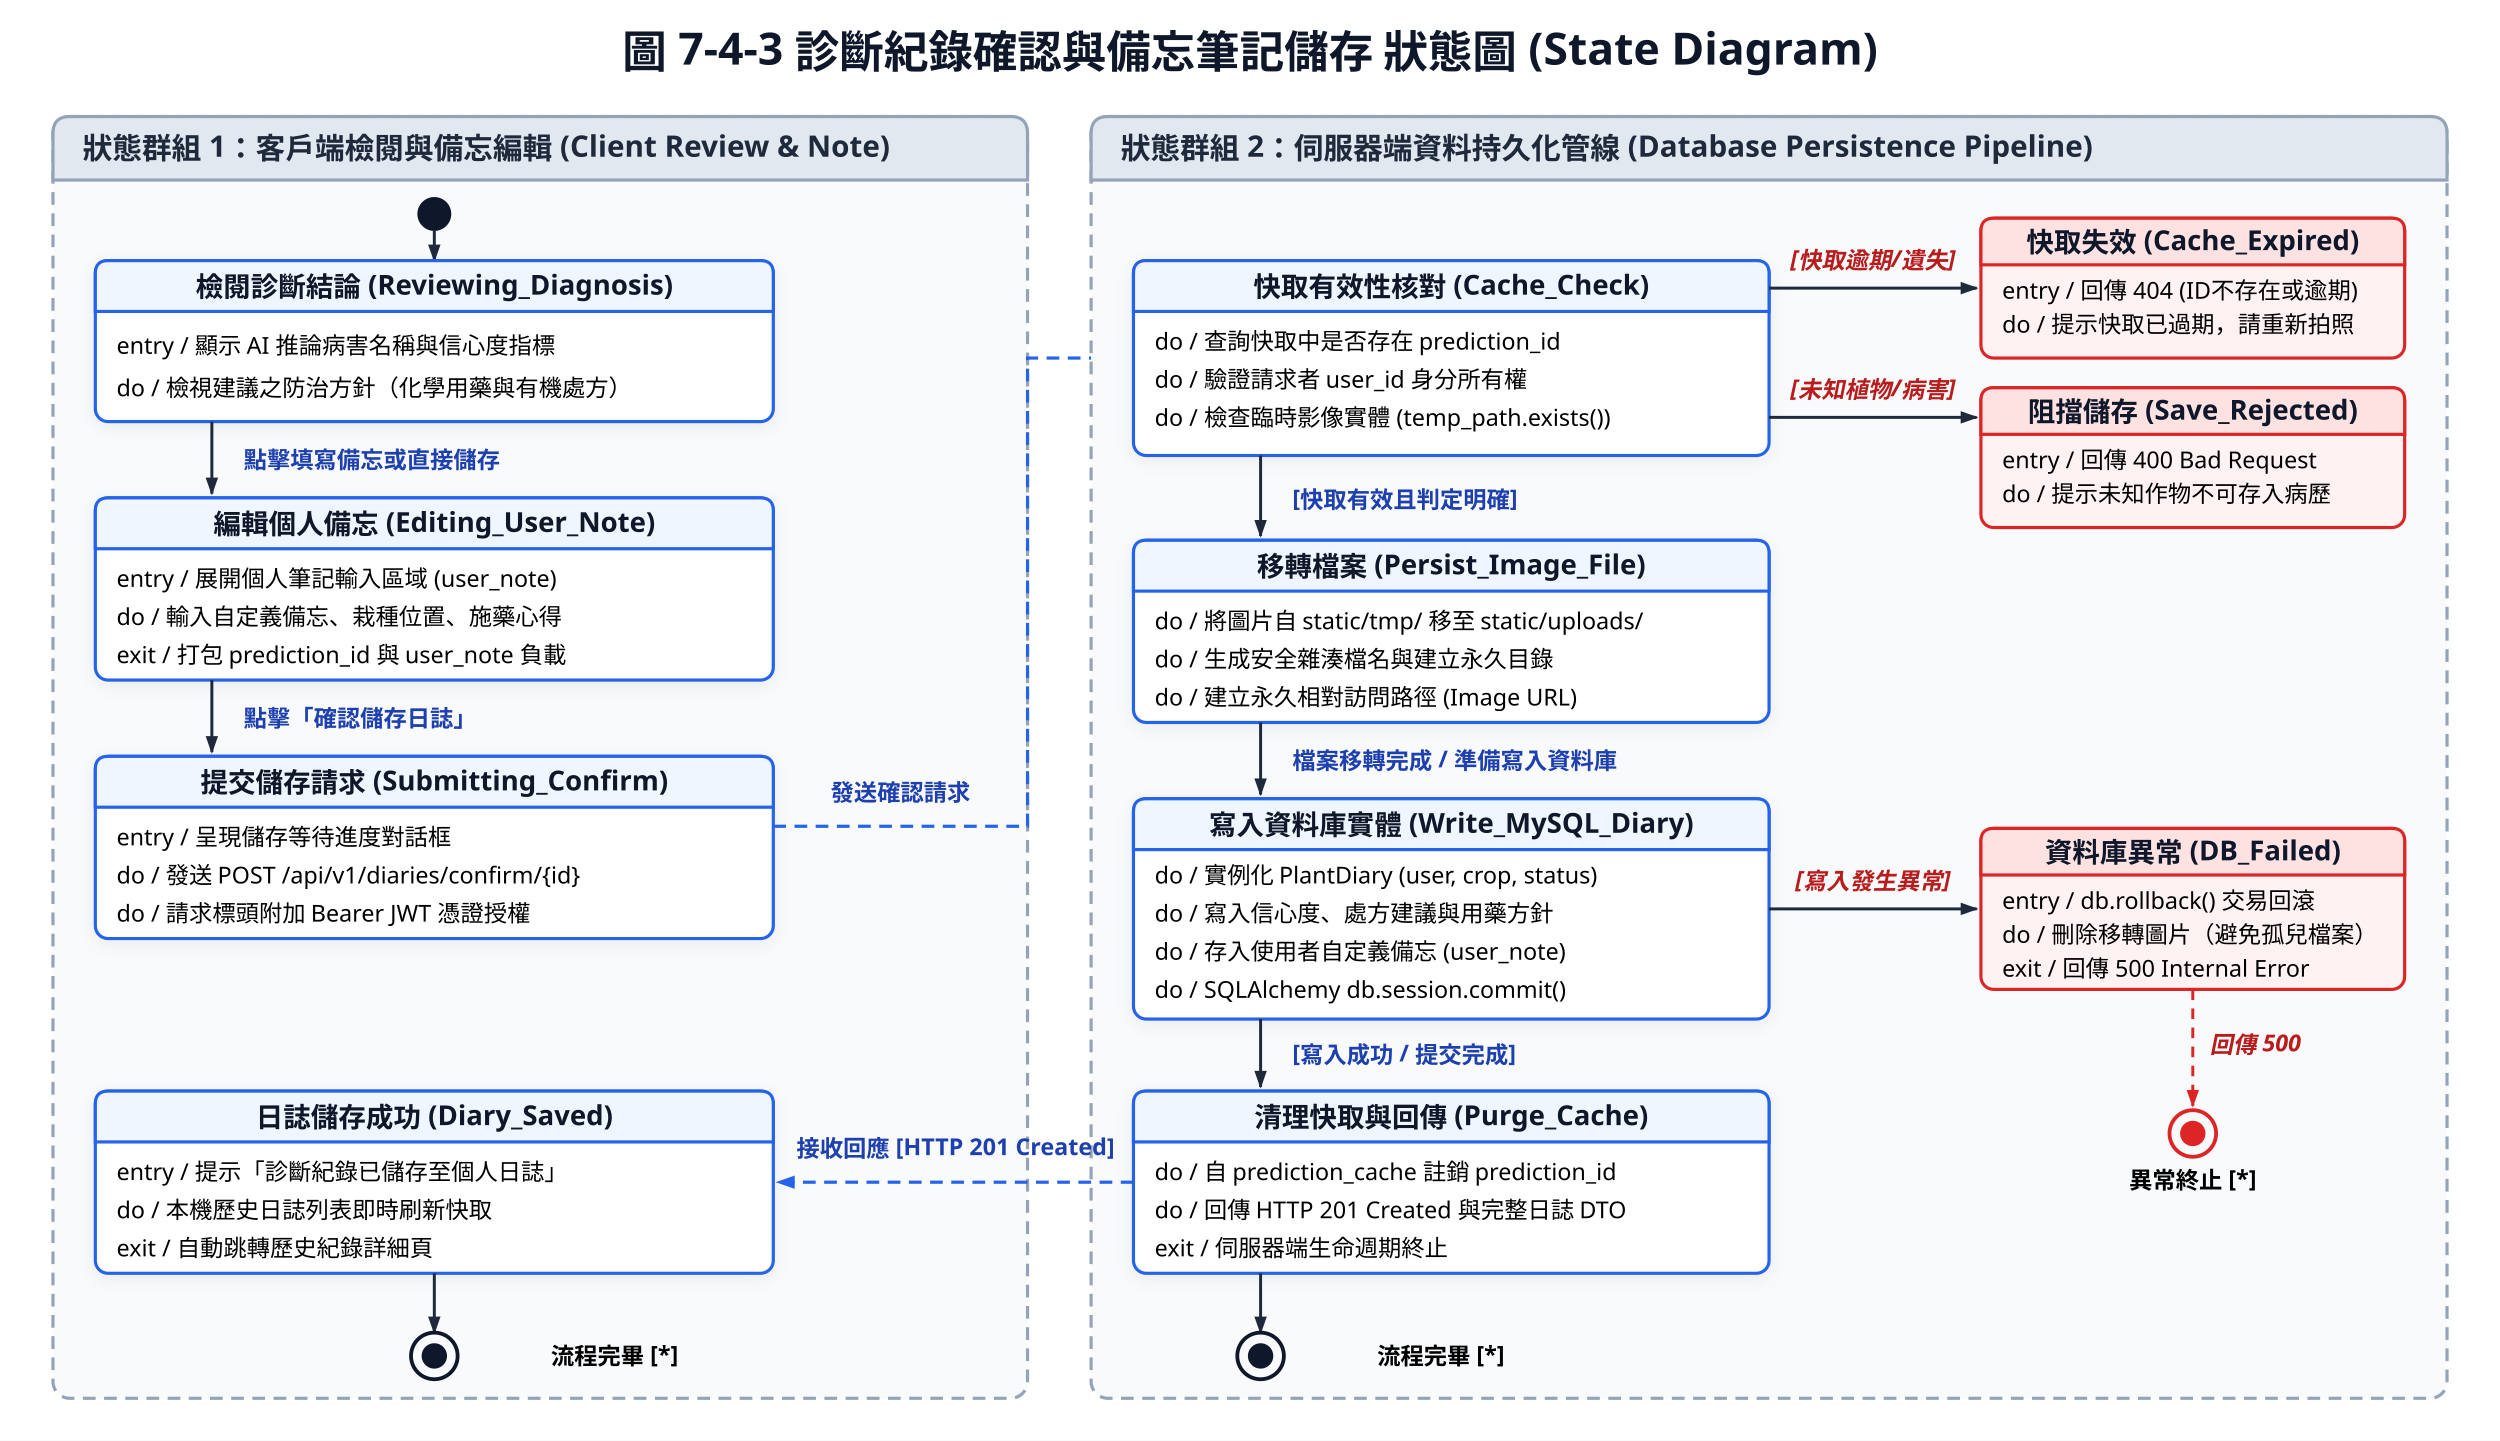
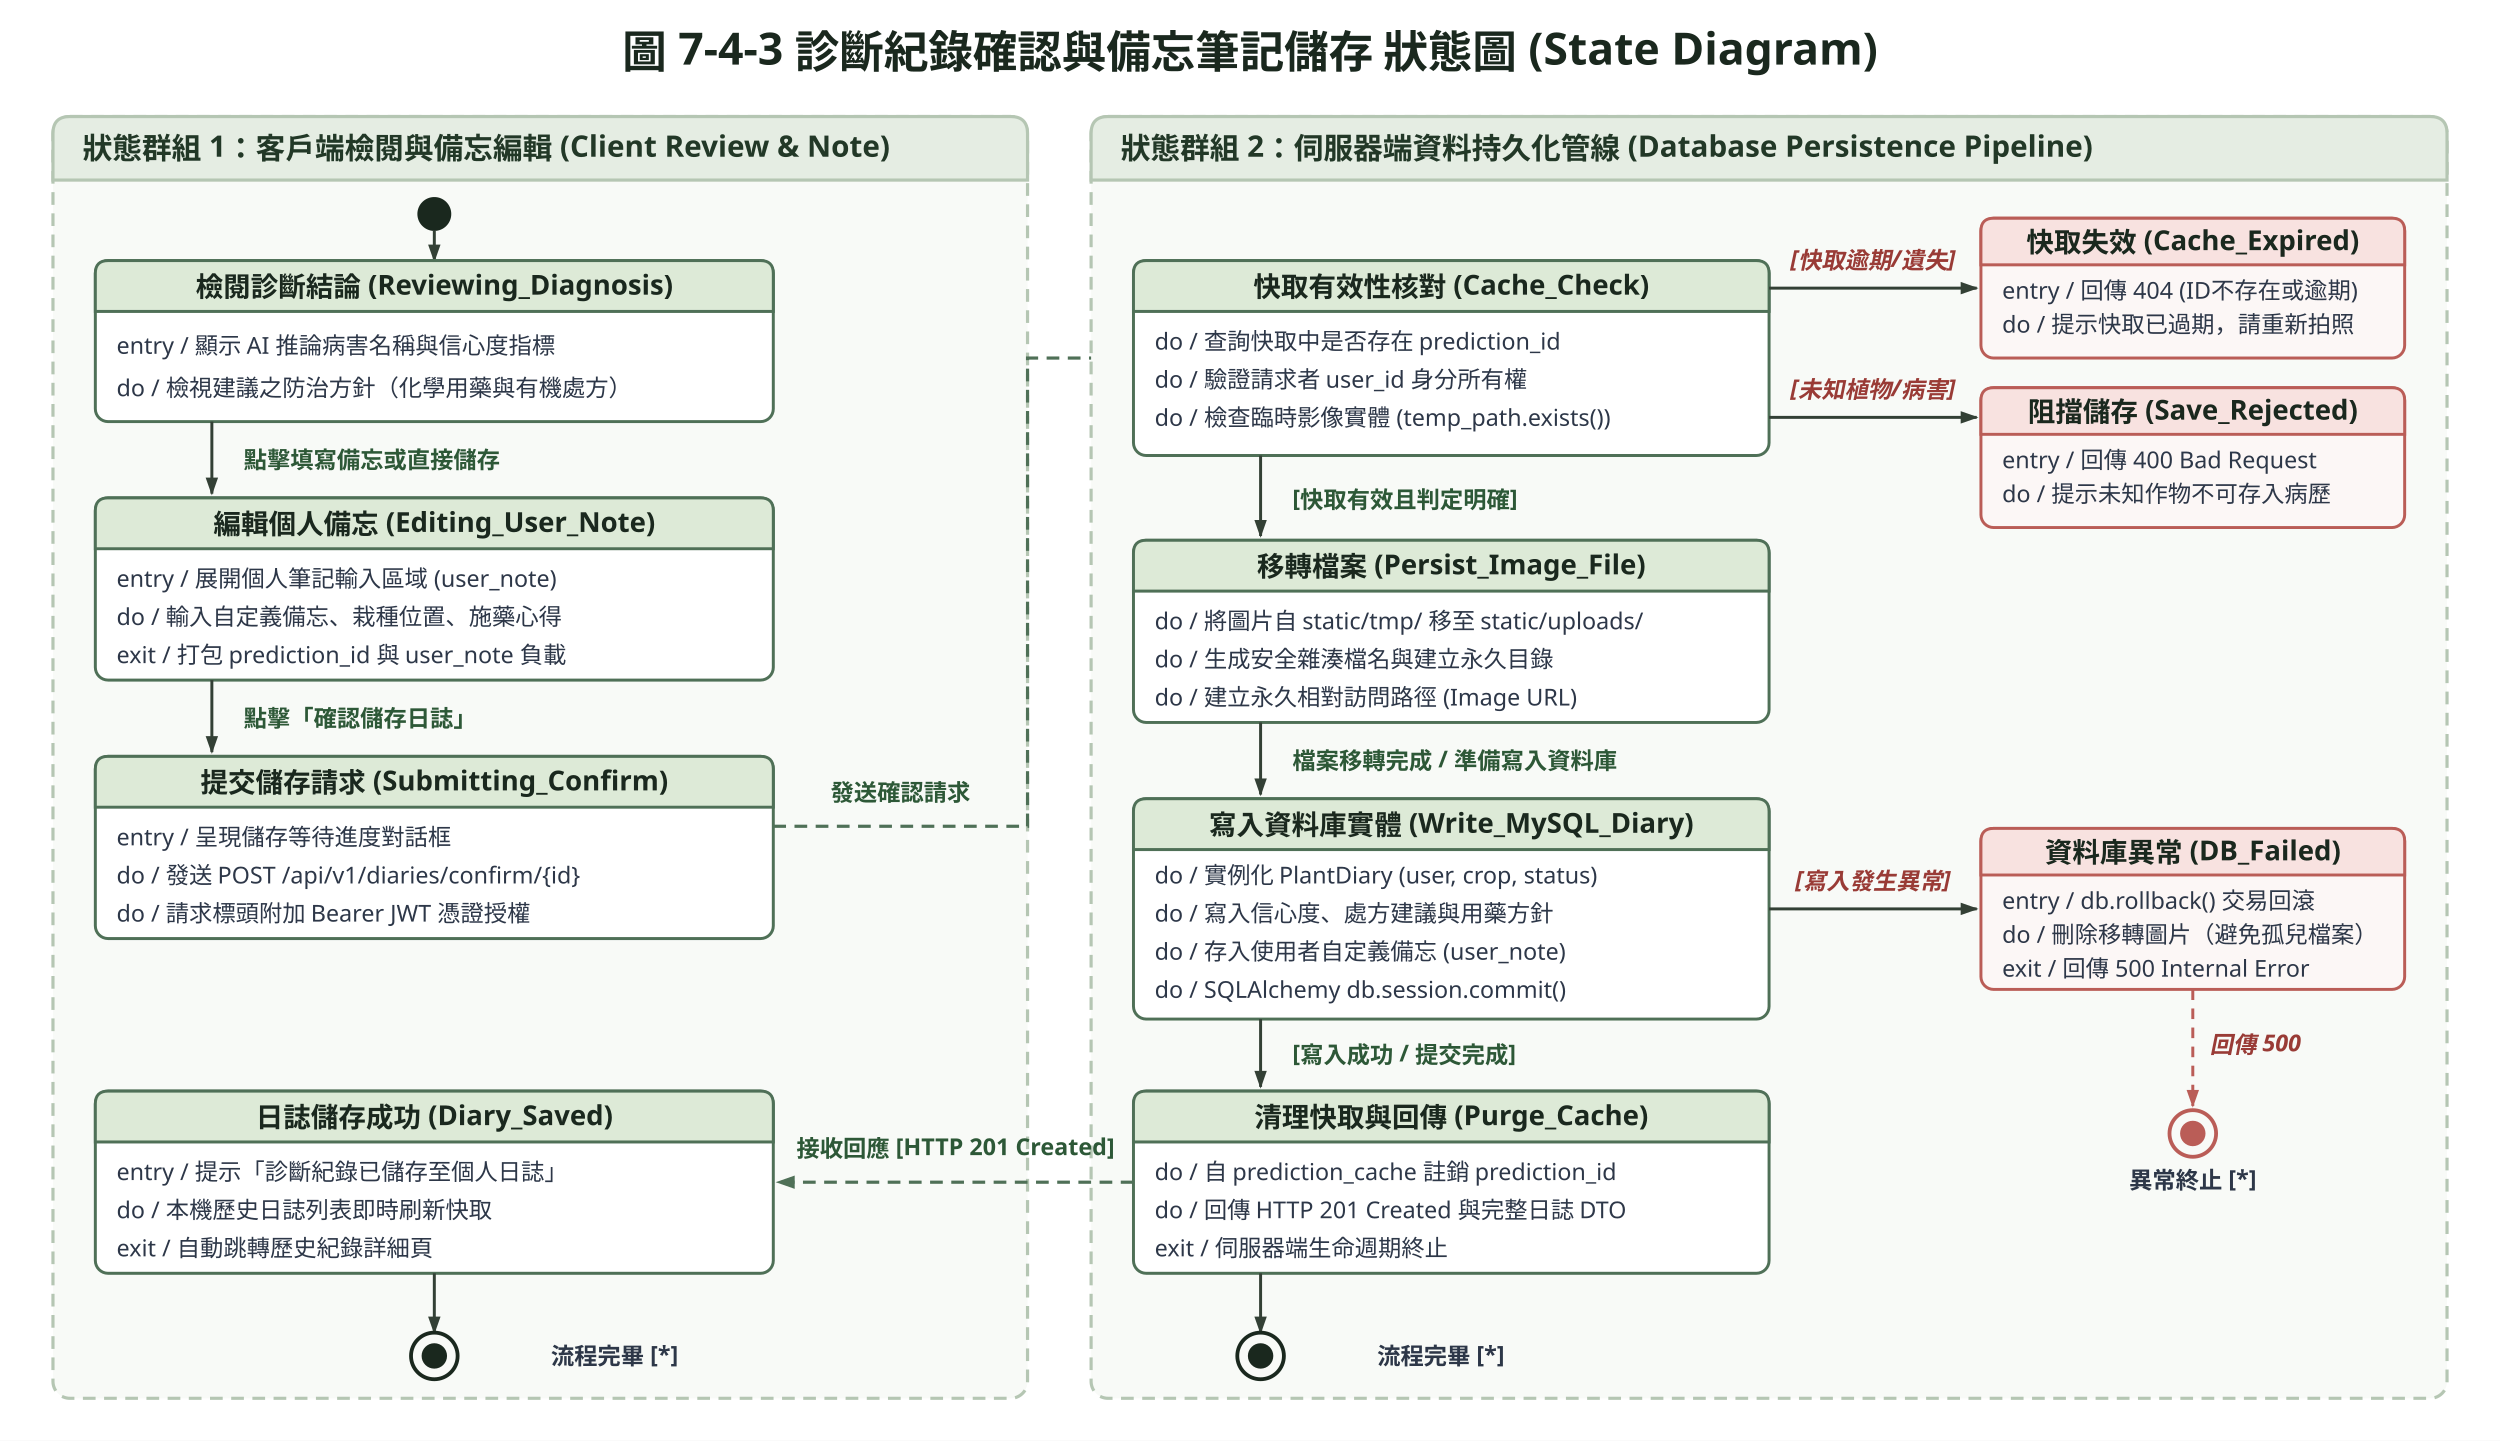
<svg xmlns="http://www.w3.org/2000/svg" viewBox="0 0 1180 680" width="1180" height="680">
  <defs>
    <style>
      
-       .title { font-family: 'Microsoft JhengHei', sans-serif; font-size: 21px; font-weight: bold; fill: #0f172a; }
-       .group-title { font-family: 'Microsoft JhengHei', sans-serif; font-size: 14px; font-weight: bold; fill: #1e293b; }
-       .state-name { font-family: 'Microsoft JhengHei', sans-serif; font-size: 13px; font-weight: bold; fill: #0f172a; text-anchor: middle; }
-       .action-text { font-family: 'Microsoft JhengHei', sans-serif; font-size: 11px; fill: #000000; }
-       .transition-text { font-family: 'Microsoft JhengHei', sans-serif; font-size: 11px; fill: #1e40af; font-weight: bold; }
-       .guard-text { font-family: 'Microsoft JhengHei', sans-serif; font-size: 11px; fill: #b91c1c; font-style: italic; font-weight: bold; }
+       .title { font-family: 'Microsoft JhengHei', sans-serif; font-size: 21px; font-weight: bold; fill: #1a281e; }
+       .group-title { font-family: 'Microsoft JhengHei', sans-serif; font-size: 14px; font-weight: bold; fill: #223827; }
+       .state-name { font-family: 'Microsoft JhengHei', sans-serif; font-size: 13px; font-weight: bold; fill: #1a281e; text-anchor: middle; }
+       .action-text { font-family: 'Microsoft JhengHei', sans-serif; font-size: 11px; fill: #2d3748; }
+       .transition-text { font-family: 'Microsoft JhengHei', sans-serif; font-size: 11px; fill: #2d5837; font-weight: bold; }
+       .guard-text { font-family: 'Microsoft JhengHei', sans-serif; font-size: 11px; fill: #993b36; font-style: italic; font-weight: bold; }
      
-       /* Composite Groups */
-       .composite-bg { fill: #f8fafc; stroke: #94a3b8; stroke-width: 1.5; stroke-dasharray: 6,4; rx: 8; ry: 8; }
-       .composite-header { fill: #e2e8f0; stroke: #94a3b8; stroke-width: 1.5; }
+       /* Composite Groups (Calm Botanical Neutral) */
+       .composite-bg { fill: #f8faf7; stroke: #b5c6b3; stroke-width: 1.5; stroke-dasharray: 6,4; rx: 8; ry: 8; }
+       .composite-header { fill: #e5ede3; stroke: #b5c6b3; stroke-width: 1.5; }
      
-       /* Standard States (Crisp Refreshing Blue) - ONLY STATES HAVE BOXES */
-       .state-box { fill: #ffffff; stroke: #2563eb; stroke-width: 1.5; rx: 6; ry: 6; filter: drop-shadow(0 2px 4px rgba(0,0,0,0.06)); }
-       .state-header { fill: #eff6ff; stroke: #2563eb; stroke-width: 1.5; }
+       /* Standard States (Base Color: #DDEAD7) */
+       .state-box { fill: #ffffff; stroke: #4f7057; stroke-width: 1.4; rx: 6; ry: 6; }
+       .state-header { fill: #DDEAD7; stroke: #4f7057; stroke-width: 1.4; }
      
-       /* Error States (Warning Coral Red) */
-       .error-state-box { fill: #fef2f2; stroke: #dc2626; stroke-width: 1.5; rx: 6; ry: 6; }
-       .error-state-header { fill: #fee2e2; stroke: #dc2626; stroke-width: 1.5; }
+       /* Error States (Muted Terracotta / Clay Red) */
+       .error-state-box { fill: #fcf7f6; stroke: #ba5d57; stroke-width: 1.4; rx: 6; ry: 6; }
+       .error-state-header { fill: #f8e2e0; stroke: #ba5d57; stroke-width: 1.4; }
      
-       /* Lines and Connectors - 100% UNBROKEN */
-       .line { stroke: #1e293b; stroke-width: 1.4; fill: none; marker-end: url(#arrow); }
-       .line-inter { stroke: #2563eb; stroke-width: 1.5; fill: none; stroke-dasharray: 6,4; marker-end: url(#blue-arrow); }
-       .line-back { stroke: #dc2626; stroke-width: 1.4; stroke-dasharray: 5,4; fill: none; marker-end: url(#red-arrow); }
+       /* Lines and Connectors */
+       .line { stroke: #334035; stroke-width: 1.4; fill: none; marker-end: url(#arrow); }
+       .line-inter { stroke: #4f7057; stroke-width: 1.5; fill: none; stroke-dasharray: 6,4; marker-end: url(#green-arrow); }
+       .line-back { stroke: #ba5d57; stroke-width: 1.4; stroke-dasharray: 5,4; fill: none; marker-end: url(#red-arrow); }
      
    </style>
    <marker id="arrow" viewBox="0 0 10 10" refX="9" refY="5" markerWidth="6" markerHeight="6" orient="auto-start-reverse">
-       <path d="M 0 1.5 L 10 5 L 0 8.5 z" fill="#1e293b" />
+       <path d="M 0 1.5 L 10 5 L 0 8.5 z" fill="#334035" />
    </marker>
-     <marker id="blue-arrow" viewBox="0 0 10 10" refX="9" refY="5" markerWidth="6" markerHeight="6" orient="auto-start-reverse">
-       <path d="M 0 1.5 L 10 5 L 0 8.5 z" fill="#2563eb" />
+     <marker id="green-arrow" viewBox="0 0 10 10" refX="9" refY="5" markerWidth="6" markerHeight="6" orient="auto-start-reverse">
+       <path d="M 0 1.5 L 10 5 L 0 8.5 z" fill="#4f7057" />
    </marker>
    <marker id="red-arrow" viewBox="0 0 10 10" refX="9" refY="5" markerWidth="6" markerHeight="6" orient="auto-start-reverse">
-       <path d="M 0 1.5 L 10 5 L 0 8.5 z" fill="#dc2626" />
+       <path d="M 0 1.5 L 10 5 L 0 8.5 z" fill="#ba5d57" />
    </marker>
  </defs>
  <rect width="100%" height="100%" fill="#ffffff" />
  <text x="590" y="32" class="title" text-anchor="middle">圖 7-4-3 診斷紀錄確認與備忘筆記儲存 狀態圖 (State Diagram)</text>
  <g transform="translate(25, 55)">
    <rect width="460" height="605" class="composite-bg" />
    <path d="M 0 8 Q 0 0 8 0 L 452 0 Q 460 0 460 8 L 460 30 L 0 30 Z" class="composite-header" />
    <text x="14" y="20" class="group-title">狀態群組 1：客戶端檢閱與備忘編輯 (Client Review &amp; Note)</text>
-     <circle cx="180" cy="46" r="8" fill="#0f172a" />
+     <circle cx="180" cy="46" r="8" fill="#1a281e" />
    <line x1="180" y1="54" x2="180" y2="68" class="line" />
    <g transform="translate(20, 68)">
      <rect width="320" height="76" class="state-box" />
      <path d="M 0 6 Q 0 0 6 0 L 314 0 Q 320 0 320 6 L 320 24 L 0 24 Z" class="state-header" />
      <text x="160" y="17" class="state-name">檢閱診斷結論 (Reviewing_Diagnosis)</text>
      <text x="10" y="44" class="action-text">entry / 顯示 AI 推論病害名稱與信心度指標</text>
      <text x="10" y="64" class="action-text">do / 檢視建議之防治方針（化學用藥與有機處方）</text>
    </g>
    <line x1="75" y1="144" x2="75" y2="178" class="line" />
    <text x="90" y="166" class="transition-text">點擊填寫備忘或直接儲存</text>
    <g transform="translate(20, 180)">
      <rect width="320" height="86" class="state-box" />
      <path d="M 0 6 Q 0 0 6 0 L 314 0 Q 320 0 320 6 L 320 24 L 0 24 Z" class="state-header" />
      <text x="160" y="17" class="state-name">編輯個人備忘 (Editing_User_Note)</text>
      <text x="10" y="42" class="action-text">entry / 展開個人筆記輸入區域 (user_note)</text>
      <text x="10" y="60" class="action-text">do / 輸入自定義備忘、栽種位置、施藥心得</text>
      <text x="10" y="78" class="action-text">exit / 打包 prediction_id 與 user_note 負載</text>
    </g>
    <line x1="75" y1="266" x2="75" y2="300" class="line" />
    <text x="90" y="288" class="transition-text">點擊「確認儲存日誌」</text>
    <g transform="translate(20, 302)">
      <rect width="320" height="86" class="state-box" />
      <path d="M 0 6 Q 0 0 6 0 L 314 0 Q 320 0 320 6 L 320 24 L 0 24 Z" class="state-header" />
      <text x="160" y="17" class="state-name">提交儲存請求 (Submitting_Confirm)</text>
      <text x="10" y="42" class="action-text">entry / 呈現儲存等待進度對話框</text>
      <text x="10" y="60" class="action-text">do / 發送 POST /api/v1/diaries/confirm/{id}</text>
      <text x="10" y="78" class="action-text">do / 請求標頭附加 Bearer JWT 憑證授權</text>
    </g>
    <g transform="translate(20, 460)">
      <rect width="320" height="86" class="state-box" />
      <path d="M 0 6 Q 0 0 6 0 L 314 0 Q 320 0 320 6 L 320 24 L 0 24 Z" class="state-header" />
      <text x="160" y="17" class="state-name">日誌儲存成功 (Diary_Saved)</text>
      <text x="10" y="42" class="action-text">entry / 提示「診斷紀錄已儲存至個人日誌」</text>
      <text x="10" y="60" class="action-text">do / 本機歷史日誌列表即時刷新快取</text>
      <text x="10" y="78" class="action-text">exit / 自動跳轉歷史紀錄詳細頁</text>
    </g>
    <line x1="180" y1="546" x2="180" y2="574" class="line" />
-     <circle cx="180" cy="585" r="11" stroke="#0f172a" stroke-width="1.8" fill="none" />
-     <circle cx="180" cy="585" r="6" fill="#0f172a" />
+     <circle cx="180" cy="585" r="11" stroke="#1a281e" stroke-width="1.8" fill="none" />
+     <circle cx="180" cy="585" r="6" fill="#1a281e" />
    <text x="235" y="589" class="action-text" font-weight="bold">流程完畢 [*]</text>
  </g>
  <path d="M 365 390 L 485 390 L 485 169 L 533 169" class="line-inter" />
  <text x="425" y="378" class="transition-text" text-anchor="middle">發送確認請求</text>
  <g transform="translate(515, 55)">
    <rect width="640" height="605" class="composite-bg" />
    <path d="M 0 8 Q 0 0 8 0 L 632 0 Q 640 0 640 8 L 640 30 L 0 30 Z" class="composite-header" />
    <text x="14" y="20" class="group-title">狀態群組 2：伺服器端資料持久化管線 (Database Persistence Pipeline)</text>
    <g transform="translate(20, 68)">
      <rect width="300" height="92" class="state-box" />
      <path d="M 0 6 Q 0 0 6 0 L 294 0 Q 300 0 300 6 L 300 24 L 0 24 Z" class="state-header" />
      <text x="150" y="17" class="state-name">快取有效性核對 (Cache_Check)</text>
      <text x="10" y="42" class="action-text">do / 查詢快取中是否存在 prediction_id</text>
      <text x="10" y="60" class="action-text">do / 驗證請求者 user_id 身分所有權</text>
      <text x="10" y="78" class="action-text">do / 檢查臨時影像實體 (temp_path.exists())</text>
    </g>
    <line x1="320" y1="81" x2="418" y2="81" class="line" />
    <text x="369" y="71" class="guard-text" text-anchor="middle">[快取逾期/遺失]</text>
    <g transform="translate(420, 48)">
      <rect width="200" height="66" class="error-state-box" />
      <path d="M 0 6 Q 0 0 6 0 L 194 0 Q 200 0 200 6 L 200 22 L 0 22 Z" class="error-state-header" />
-       <text x="100" y="16" class="state-name" fill="#991b1b">快取失效 (Cache_Expired)</text>
-       <text x="10" y="38" class="action-text" fill="#b91c1c">entry / 回傳 404 (ID不存在或逾期)</text>
-       <text x="10" y="54" class="action-text" fill="#b91c1c">do / 提示快取已過期，請重新拍照</text>
+       <text x="100" y="16" class="state-name" fill="#85312c">快取失效 (Cache_Expired)</text>
+       <text x="10" y="38" class="action-text" fill="#85312c">entry / 回傳 404 (ID不存在或逾期)</text>
+       <text x="10" y="54" class="action-text" fill="#85312c">do / 提示快取已過期，請重新拍照</text>
    </g>
    <line x1="320" y1="142" x2="418" y2="142" class="line" />
    <text x="369" y="132" class="guard-text" text-anchor="middle">[未知植物/病害]</text>
    <g transform="translate(420, 128)">
      <rect width="200" height="66" class="error-state-box" />
      <path d="M 0 6 Q 0 0 6 0 L 194 0 Q 200 0 200 6 L 200 22 L 0 22 Z" class="error-state-header" />
-       <text x="100" y="16" class="state-name" fill="#991b1b">阻擋儲存 (Save_Rejected)</text>
-       <text x="10" y="38" class="action-text" fill="#b91c1c">entry / 回傳 400 Bad Request</text>
-       <text x="10" y="54" class="action-text" fill="#b91c1c">do / 提示未知作物不可存入病歷</text>
+       <text x="100" y="16" class="state-name" fill="#85312c">阻擋儲存 (Save_Rejected)</text>
+       <text x="10" y="38" class="action-text" fill="#85312c">entry / 回傳 400 Bad Request</text>
+       <text x="10" y="54" class="action-text" fill="#85312c">do / 提示未知作物不可存入病歷</text>
    </g>
    <line x1="80" y1="160" x2="80" y2="198" class="line" />
    <text x="95" y="184" class="transition-text">[快取有效且判定明確]</text>
    <g transform="translate(20, 200)">
      <rect width="300" height="86" class="state-box" />
      <path d="M 0 6 Q 0 0 6 0 L 294 0 Q 300 0 300 6 L 300 24 L 0 24 Z" class="state-header" />
      <text x="150" y="17" class="state-name">移轉檔案 (Persist_Image_File)</text>
      <text x="10" y="42" class="action-text">do / 將圖片自 static/tmp/ 移至 static/uploads/</text>
      <text x="10" y="60" class="action-text">do / 生成安全雜湊檔名與建立永久目錄</text>
      <text x="10" y="78" class="action-text">do / 建立永久相對訪問路徑 (Image URL)</text>
    </g>
    <line x1="80" y1="286" x2="80" y2="320" class="line" />
    <text x="95" y="308" class="transition-text">檔案移轉完成 / 準備寫入資料庫</text>
    <g transform="translate(20, 322)">
      <rect width="300" height="104" class="state-box" />
      <path d="M 0 6 Q 0 0 6 0 L 294 0 Q 300 0 300 6 L 300 24 L 0 24 Z" class="state-header" />
      <text x="150" y="17" class="state-name">寫入資料庫實體 (Write_MySQL_Diary)</text>
      <text x="10" y="40" class="action-text">do / 實例化 PlantDiary (user, crop, status)</text>
      <text x="10" y="58" class="action-text">do / 寫入信心度、處方建議與用藥方針</text>
      <text x="10" y="76" class="action-text">do / 存入使用者自定義備忘 (user_note)</text>
      <text x="10" y="94" class="action-text">do / SQLAlchemy db.session.commit()</text>
    </g>
    <line x1="320" y1="374" x2="418" y2="374" class="line" />
    <text x="369" y="364" class="guard-text" text-anchor="middle">[寫入發生異常]</text>
    <g transform="translate(420, 336)">
      <rect width="200" height="76" class="error-state-box" />
      <path d="M 0 6 Q 0 0 6 0 L 194 0 Q 200 0 200 6 L 200 22 L 0 22 Z" class="error-state-header" />
-       <text x="100" y="16" class="state-name" fill="#991b1b">資料庫異常 (DB_Failed)</text>
-       <text x="10" y="38" class="action-text" fill="#b91c1c">entry / db.rollback() 交易回滾</text>
-       <text x="10" y="54" class="action-text" fill="#b91c1c">do / 刪除移轉圖片（避免孤兒檔案）</text>
-       <text x="10" y="70" class="action-text" fill="#b91c1c">exit / 回傳 500 Internal Error</text>
+       <text x="100" y="16" class="state-name" fill="#85312c">資料庫異常 (DB_Failed)</text>
+       <text x="10" y="38" class="action-text" fill="#85312c">entry / db.rollback() 交易回滾</text>
+       <text x="10" y="54" class="action-text" fill="#85312c">do / 刪除移轉圖片（避免孤兒檔案）</text>
+       <text x="10" y="70" class="action-text" fill="#85312c">exit / 回傳 500 Internal Error</text>
    </g>
    <line x1="520" y1="412" x2="520" y2="467" class="line-back" />
    <text x="528" y="442" class="guard-text">回傳 500</text>
-     <circle cx="520" cy="480" r="11" stroke="#dc2626" stroke-width="1.8" fill="none" />
-     <circle cx="520" cy="480" r="6" fill="#dc2626" />
-     <text x="520" y="506" class="action-text" text-anchor="middle" font-weight="bold" fill="#dc2626">異常終止 [*]</text>
+     <circle cx="520" cy="480" r="11" stroke="#ba5d57" stroke-width="1.8" fill="none" />
+     <circle cx="520" cy="480" r="6" fill="#ba5d57" />
+     <text x="520" y="506" class="action-text" text-anchor="middle" font-weight="bold" fill="#ba5d57">異常終止 [*]</text>
    <line x1="80" y1="426" x2="80" y2="458" class="line" />
    <text x="95" y="446" class="transition-text">[寫入成功 / 提交完成]</text>
    <g transform="translate(20, 460)">
      <rect width="300" height="86" class="state-box" />
      <path d="M 0 6 Q 0 0 6 0 L 294 0 Q 300 0 300 6 L 300 24 L 0 24 Z" class="state-header" />
      <text x="150" y="17" class="state-name">清理快取與回傳 (Purge_Cache)</text>
      <text x="10" y="42" class="action-text">do / 自 prediction_cache 註銷 prediction_id</text>
      <text x="10" y="60" class="action-text">do / 回傳 HTTP 201 Created 與完整日誌 DTO</text>
      <text x="10" y="78" class="action-text">exit / 伺服器端生命週期終止</text>
    </g>
    <line x1="80" y1="546" x2="80" y2="574" class="line" />
-     <circle cx="80" cy="585" r="11" stroke="#0f172a" stroke-width="1.8" fill="none" />
-     <circle cx="80" cy="585" r="6" fill="#0f172a" />
+     <circle cx="80" cy="585" r="11" stroke="#1a281e" stroke-width="1.8" fill="none" />
+     <circle cx="80" cy="585" r="6" fill="#1a281e" />
    <text x="135" y="589" class="action-text" font-weight="bold">流程完畢 [*]</text>
  </g>
  <line x1="535" y1="558" x2="367" y2="558" class="line-inter" />
  <text x="451" y="546" class="transition-text" text-anchor="middle">接收回應 [HTTP 201 Created]</text>
</svg>
